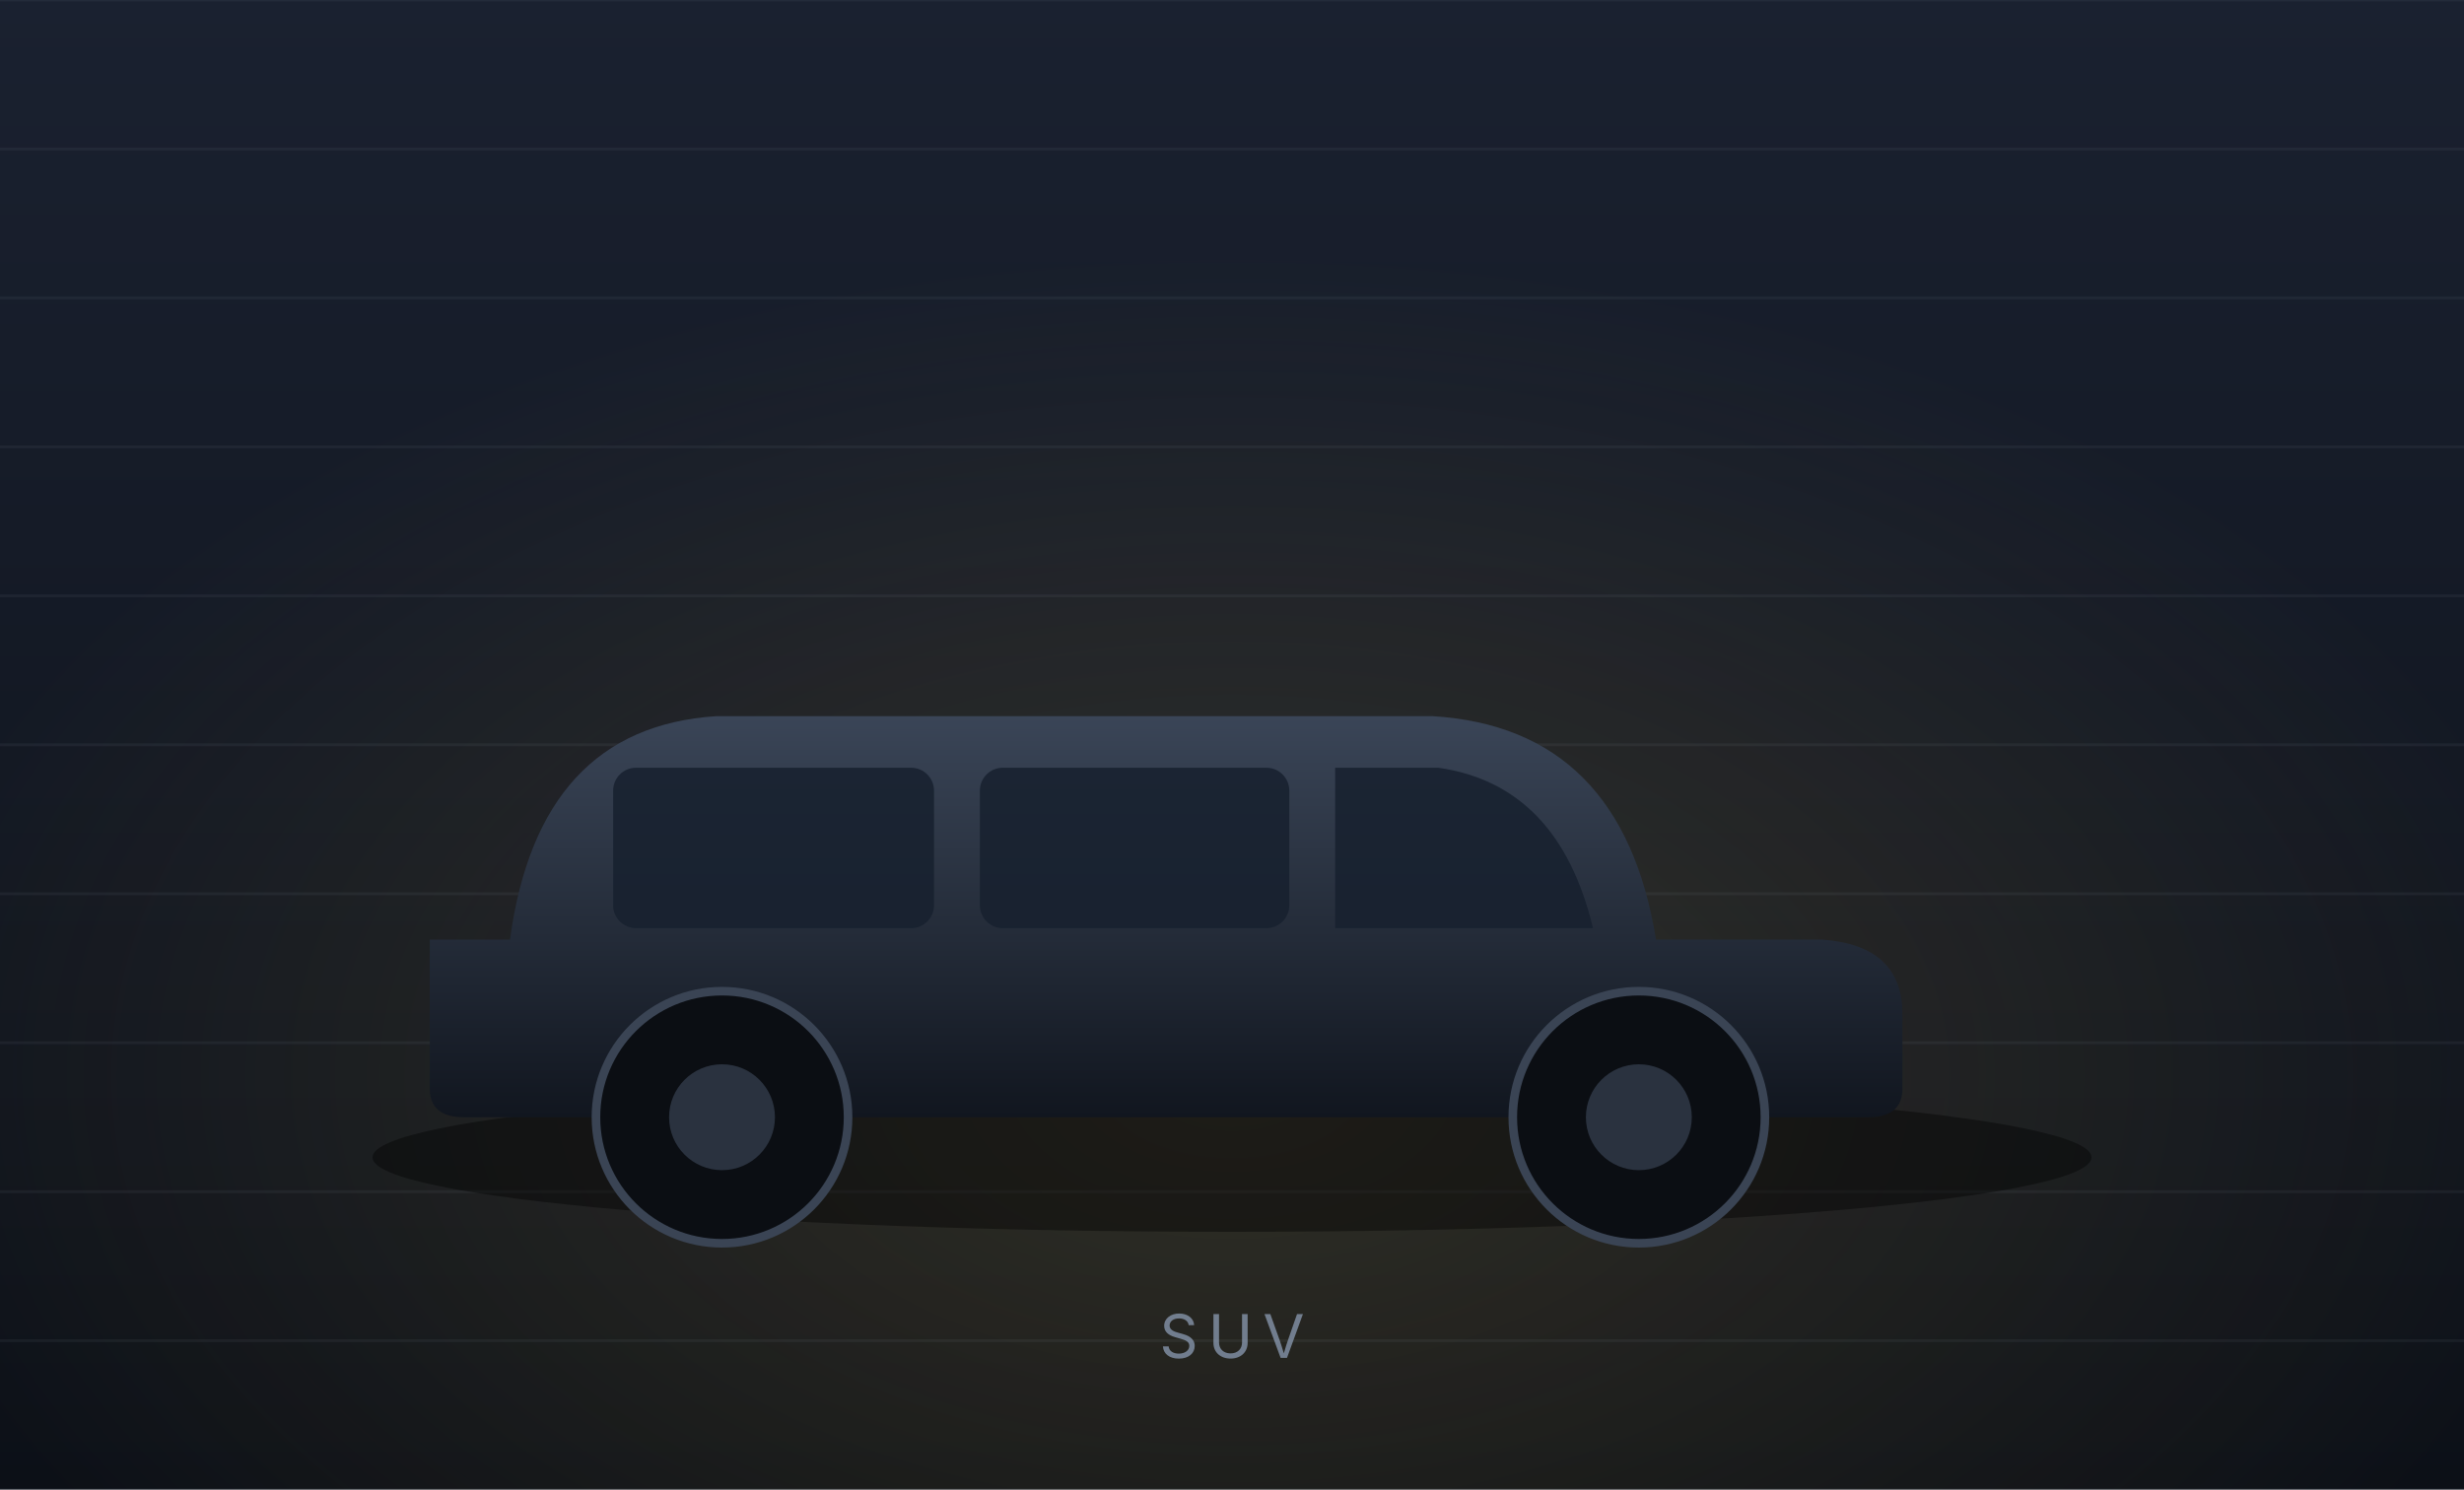
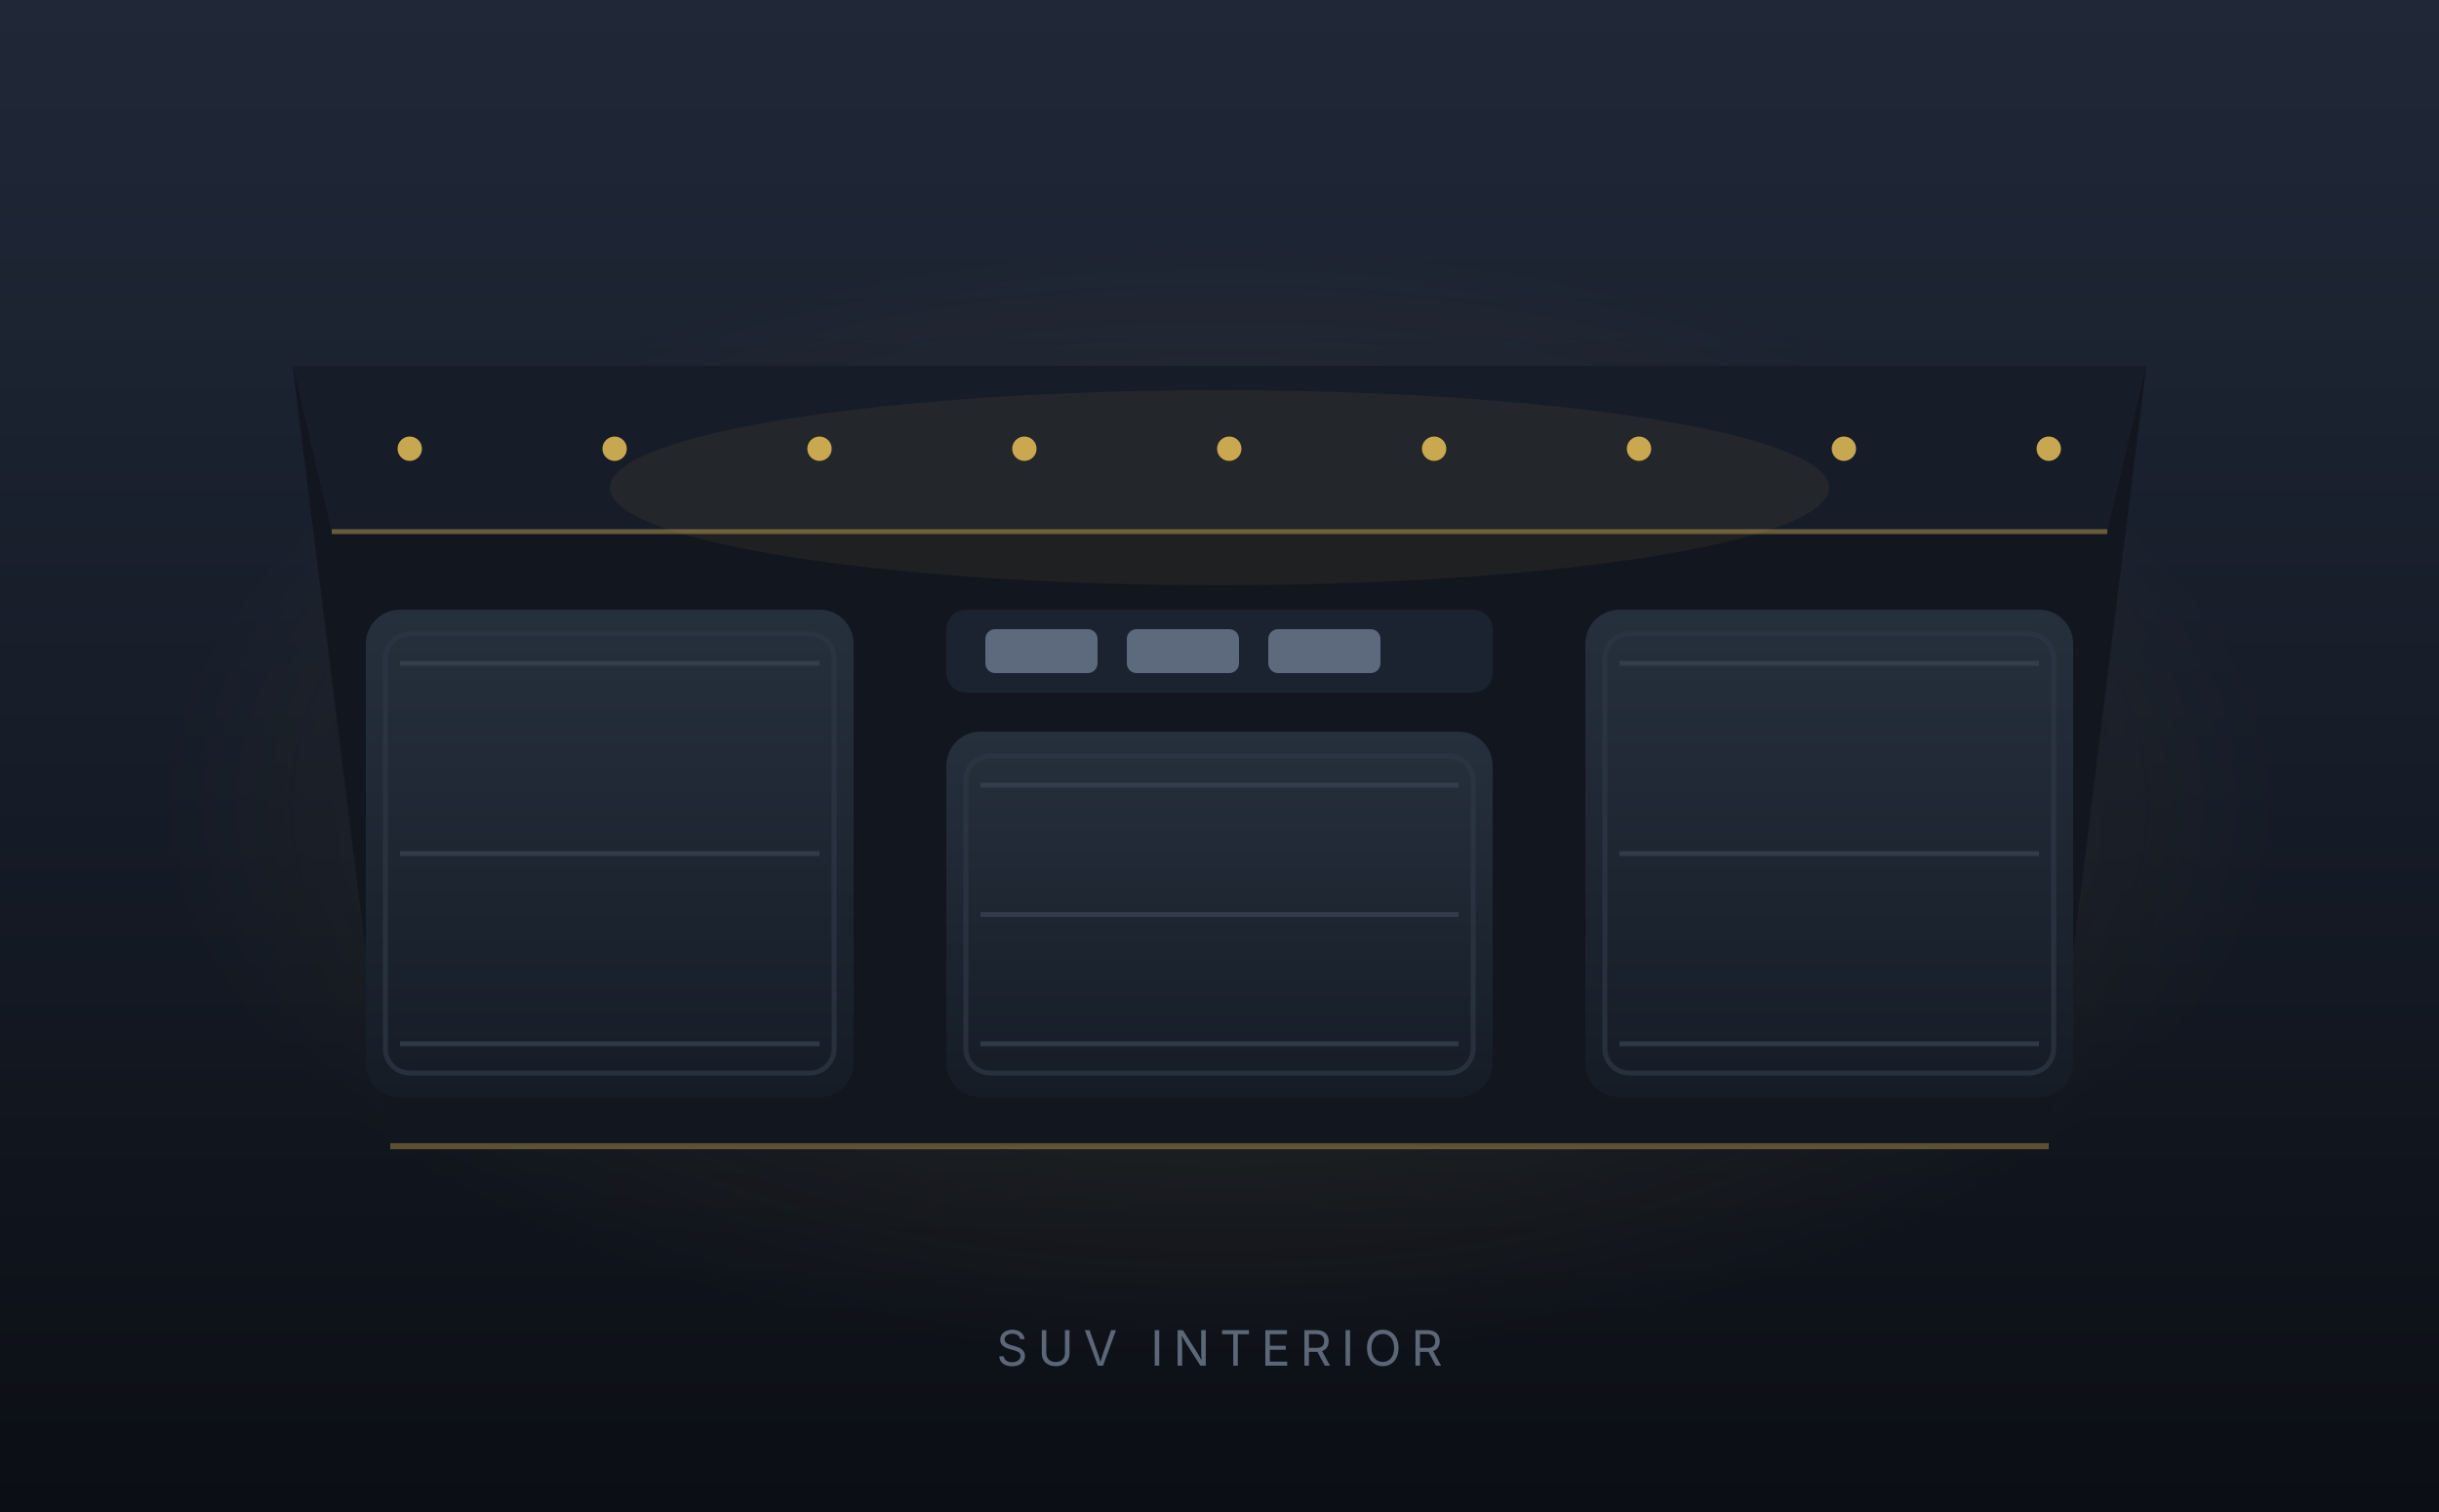
- <svg xmlns="http://www.w3.org/2000/svg" viewBox="0 0 860 520" width="860" height="520" role="img" aria-label="suv">
+ <svg xmlns="http://www.w3.org/2000/svg" viewBox="0 0 1000 620" width="1000" height="620" role="img" aria-label="suv interior">
  <defs>
    <linearGradient id="bg" x1="0" y1="0" x2="0" y2="1">
-       <stop offset="0%" stop-color="#1a2130" />
-       <stop offset="100%" stop-color="#0c1017" />
+       <stop offset="0%" stop-color="#202838" />
+       <stop offset="55%" stop-color="#151b26" />
+       <stop offset="100%" stop-color="#0b0e14" />
    </linearGradient>
    <linearGradient id="body" x1="0" y1="0" x2="0" y2="1">
-       <stop offset="0%" stop-color="#3a4557" />
-       <stop offset="100%" stop-color="#11161f" />
+       <stop offset="0%" stop-color="#2f3948" />
+       <stop offset="48%" stop-color="#2f3948" />
+       <stop offset="100%" stop-color="#0c1016" />
    </linearGradient>
-     <radialGradient id="glow" cx="50%" cy="72%" r="55%">
-       <stop offset="0%" stop-color="#e6bf57" stop-opacity="0.16" />
+     <linearGradient id="roof" x1="0" y1="0" x2="0" y2="1">
+       <stop offset="0%" stop-color="#ffffff" stop-opacity="0.16" />
+       <stop offset="100%" stop-color="#ffffff" stop-opacity="0" />
+     </linearGradient>
+     <linearGradient id="glass" x1="0" y1="0" x2="0.4" y2="1">
+       <stop offset="0%" stop-color="#7f93ad" stop-opacity="0.55" />
+       <stop offset="60%" stop-color="#1b2431" stop-opacity="0.95" />
+     </linearGradient>
+     <linearGradient id="rim" x1="0" y1="0" x2="0" y2="1">
+       <stop offset="0%" stop-color="#7d8a9b" />
+       <stop offset="100%" stop-color="#39434f" />
+     </linearGradient>
+     <linearGradient id="leather" x1="0" y1="0" x2="0" y2="1">
+       <stop offset="0%" stop-color="#26303d" />
+       <stop offset="100%" stop-color="#151c26" />
+     </linearGradient>
+     <radialGradient id="pool" cx="50%" cy="50%" r="50%">
+       <stop offset="0%" stop-color="#e6bf57" stop-opacity="0.14" />
      <stop offset="100%" stop-color="#e6bf57" stop-opacity="0" />
    </radialGradient>
  </defs>
-   <rect width="860" height="520" fill="url(#bg)" />
-   <rect width="860" height="520" fill="url(#glow)" />
-   <g opacity="0.07" stroke="#9fb0c8" stroke-width="1">
-     <line x1="0" y1="0" x2="860" y2="0" />
-     <line x1="0" y1="52" x2="860" y2="52" />
-     <line x1="0" y1="104" x2="860" y2="104" />
-     <line x1="0" y1="156" x2="860" y2="156" />
-     <line x1="0" y1="208" x2="860" y2="208" />
-     <line x1="0" y1="260" x2="860" y2="260" />
-     <line x1="0" y1="312" x2="860" y2="312" />
-     <line x1="0" y1="364" x2="860" y2="364" />
-     <line x1="0" y1="416" x2="860" y2="416" />
-     <line x1="0" y1="468" x2="860" y2="468" />
-     <line x1="0" y1="520" x2="860" y2="520" />
-   </g>
-   <ellipse cx="430" cy="404" rx="300" ry="26" fill="#000" opacity="0.4" />
-   <g transform="translate(0,28)">
-     <path d="M150 300 L178 300 Q188 226 250 222 L500 222 Q566 226 578 300 L636 300 Q664 302 664 326 L664 352 Q664 362 652 362 L162 362 Q150 362 150 352 Z" fill="url(#body)" />
-     <rect x="214" y="240" width="112" height="56" rx="8" fill="#16202e" opacity="0.85" />
-     <rect x="342" y="240" width="108" height="56" rx="8" fill="#16202e" opacity="0.85" />
-     <path d="M466 240 L502 240 Q544 246 556 296 L466 296 Z" fill="#16202e" opacity="0.85" />
-     <circle cx="252" cy="362" r="44" fill="#0b0e13" stroke="#3a4454" stroke-width="3" />
-     <circle cx="252" cy="362" r="18.48" fill="#2a323f" />
-     <circle cx="572" cy="362" r="44" fill="#0b0e13" stroke="#3a4454" stroke-width="3" />
-     <circle cx="572" cy="362" r="18.48" fill="#2a323f" />
-   </g>
-   <text x="430" y="474" text-anchor="middle" font-family="system-ui,-apple-system,Segoe UI,sans-serif" font-size="21" letter-spacing="3.5" fill="#8fa0b8" opacity="0.72">SUV</text>
+   <rect width="1000" height="620" fill="url(#bg)" />
+   <ellipse cx="500" cy="330" rx="430" ry="230" fill="url(#pool)" />
+   <path d="M120 150 L880 150 L840 470 L160 470 Z" fill="#11161f" />
+   <path d="M120 150 L880 150 L864 218 L136 218 Z" fill="#161d28" />
+   <circle cx="168" cy="184" r="5" fill="#e6bf57" opacity="0.85" />
+   <circle cx="252" cy="184" r="5" fill="#e6bf57" opacity="0.85" />
+   <circle cx="336" cy="184" r="5" fill="#e6bf57" opacity="0.85" />
+   <circle cx="420" cy="184" r="5" fill="#e6bf57" opacity="0.85" />
+   <circle cx="504" cy="184" r="5" fill="#e6bf57" opacity="0.85" />
+   <circle cx="588" cy="184" r="5" fill="#e6bf57" opacity="0.85" />
+   <circle cx="672" cy="184" r="5" fill="#e6bf57" opacity="0.85" />
+   <circle cx="756" cy="184" r="5" fill="#e6bf57" opacity="0.85" />
+   <circle cx="840" cy="184" r="5" fill="#e6bf57" opacity="0.85" />
+   <path d="M136 218 L864 218" stroke="#e6bf57" stroke-width="2" opacity="0.4" />
+   <rect x="150" y="250" width="200" height="200" rx="14" fill="url(#leather)" />
+   <rect x="158" y="260" width="184" height="180" rx="10" fill="none" stroke="#2c3542" stroke-width="2" opacity="0.8" />
+   <line x1="164" y1="272" x2="336" y2="272" stroke="#394453" stroke-width="2" opacity="0.7" />
+   <line x1="164" y1="350" x2="336" y2="350" stroke="#394453" stroke-width="2" opacity="0.7" />
+   <line x1="164" y1="428" x2="336" y2="428" stroke="#394453" stroke-width="2" opacity="0.7" />
+   <rect x="650" y="250" width="200" height="200" rx="14" fill="url(#leather)" />
+   <rect x="658" y="260" width="184" height="180" rx="10" fill="none" stroke="#2c3542" stroke-width="2" opacity="0.8" />
+   <line x1="664" y1="272" x2="836" y2="272" stroke="#394453" stroke-width="2" opacity="0.7" />
+   <line x1="664" y1="350" x2="836" y2="350" stroke="#394453" stroke-width="2" opacity="0.7" />
+   <line x1="664" y1="428" x2="836" y2="428" stroke="#394453" stroke-width="2" opacity="0.7" />
+   <rect x="388" y="300" width="224" height="150" rx="14" fill="url(#leather)" />
+   <rect x="396" y="310" width="208" height="130" rx="10" fill="none" stroke="#2c3542" stroke-width="2" opacity="0.8" />
+   <line x1="402" y1="322" x2="598" y2="322" stroke="#394453" stroke-width="2" opacity="0.7" />
+   <line x1="402" y1="375" x2="598" y2="375" stroke="#394453" stroke-width="2" opacity="0.7" />
+   <line x1="402" y1="428" x2="598" y2="428" stroke="#394453" stroke-width="2" opacity="0.7" />
+   <rect x="388" y="250" width="224" height="34" rx="8" fill="#1b2230" />
+   <rect x="404" y="258" width="46" height="18" rx="4" fill="#9fb0c8" opacity="0.5" />
+   <rect x="462" y="258" width="46" height="18" rx="4" fill="#9fb0c8" opacity="0.5" />
+   <rect x="520" y="258" width="46" height="18" rx="4" fill="#9fb0c8" opacity="0.5" />
+   <path d="M160 470 L840 470" stroke="#e6bf57" stroke-width="2.5" opacity="0.35" />
+   <ellipse cx="500" cy="200" rx="250" ry="40" fill="#e6bf57" opacity="0.06" />
+   <text x="500" y="560" text-anchor="middle" font-family="system-ui,-apple-system,Segoe UI,sans-serif" font-size="20" letter-spacing="4" fill="#8fa0b8" opacity="0.6">SUV INTERIOR</text>
</svg>
